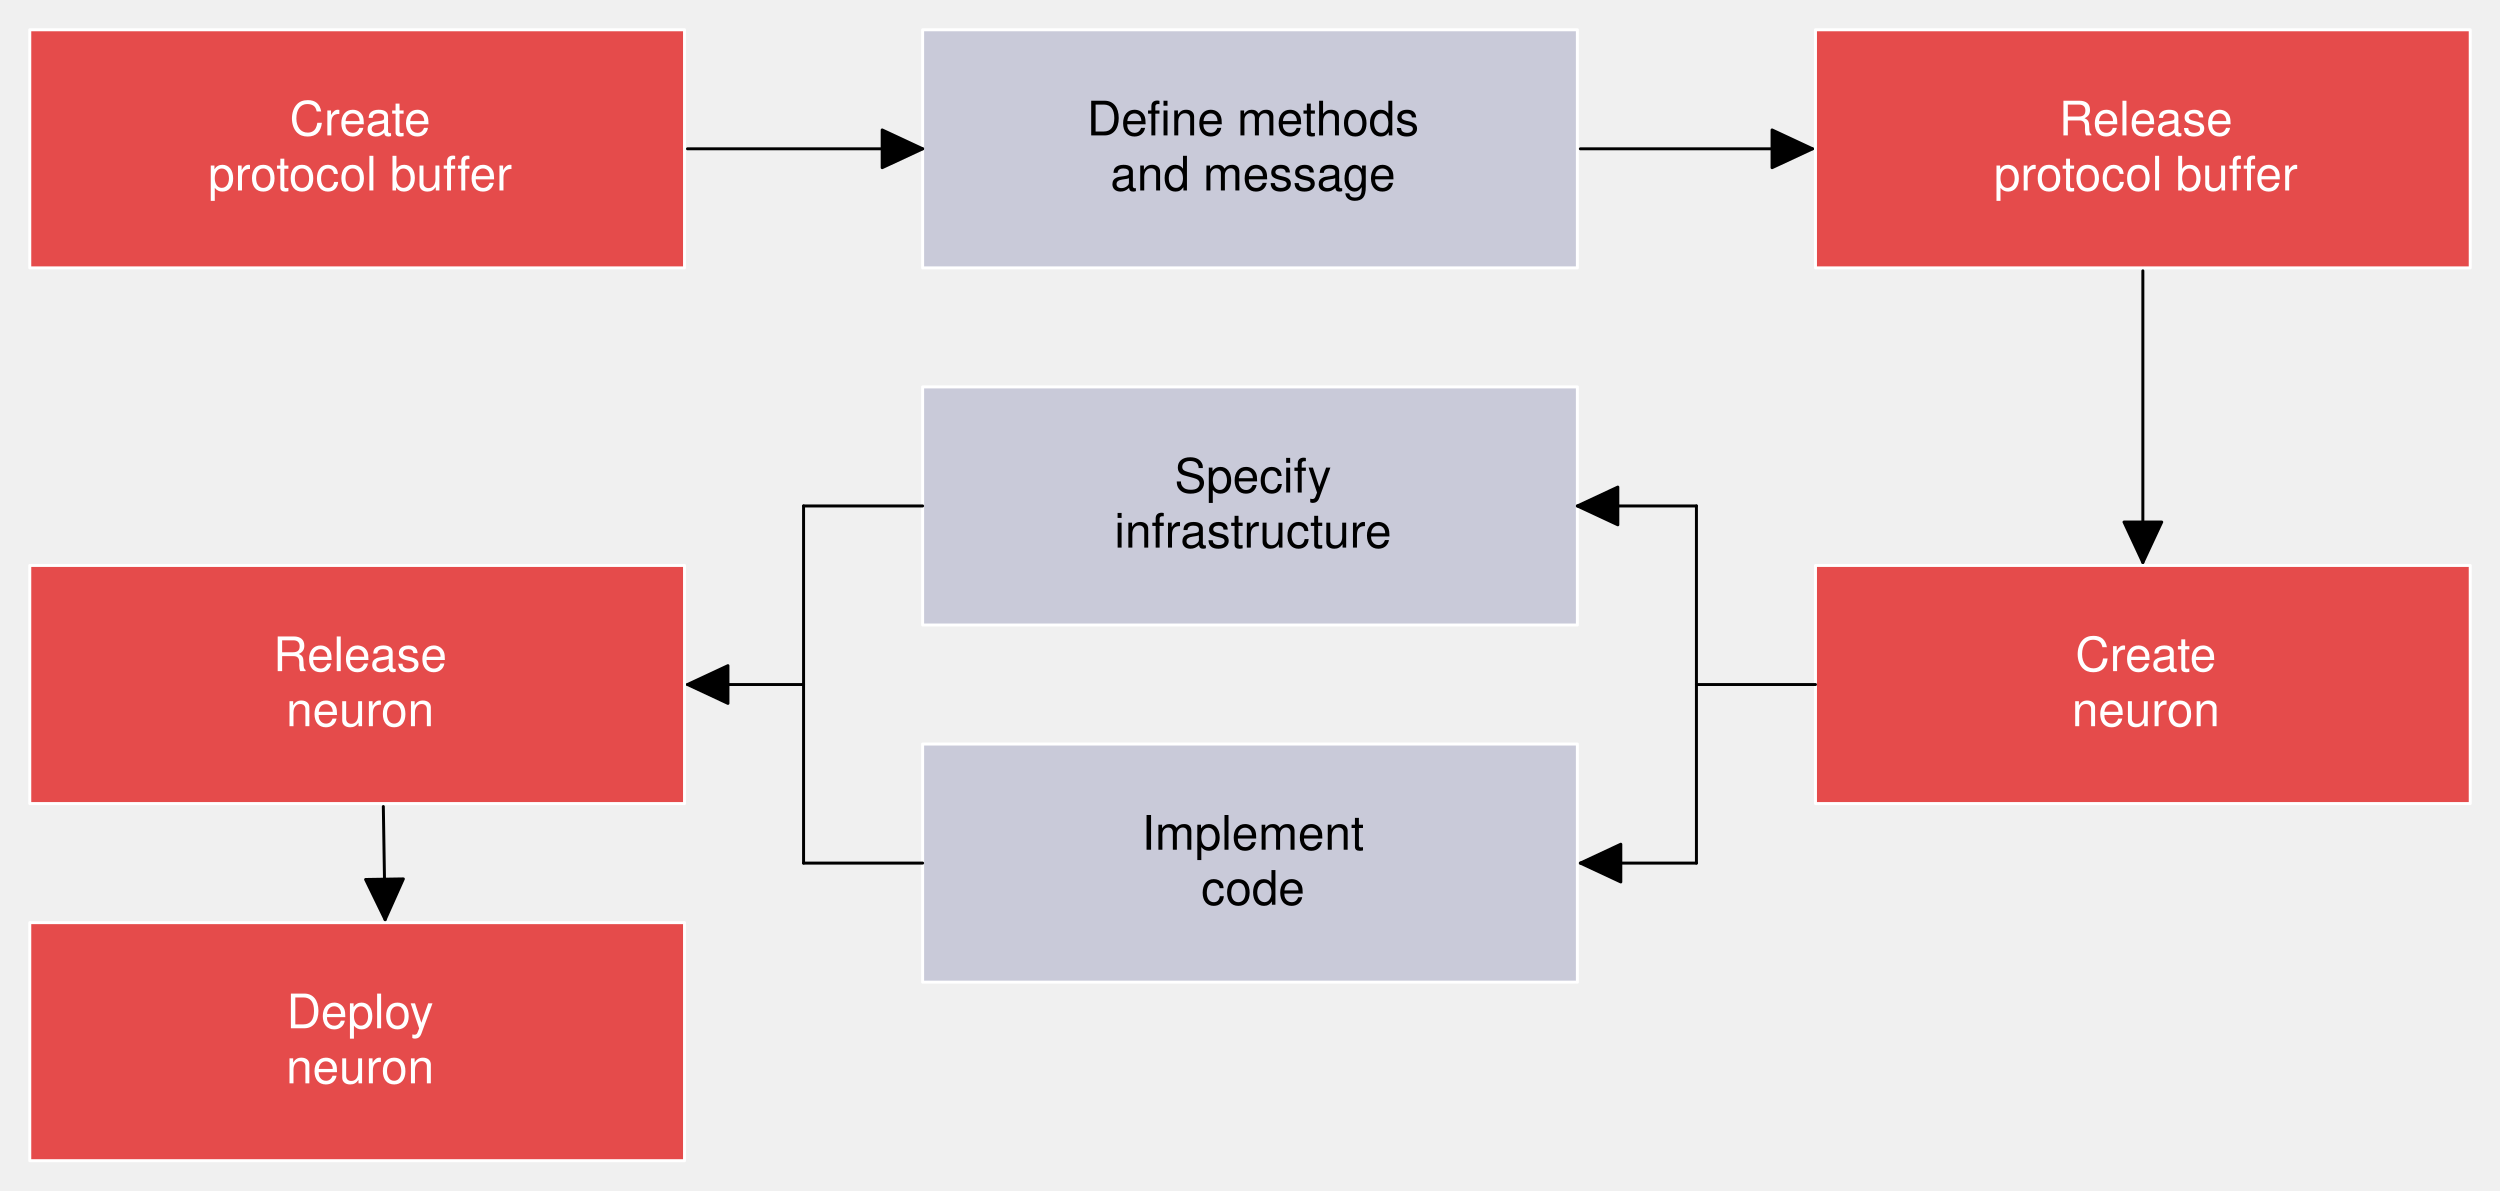
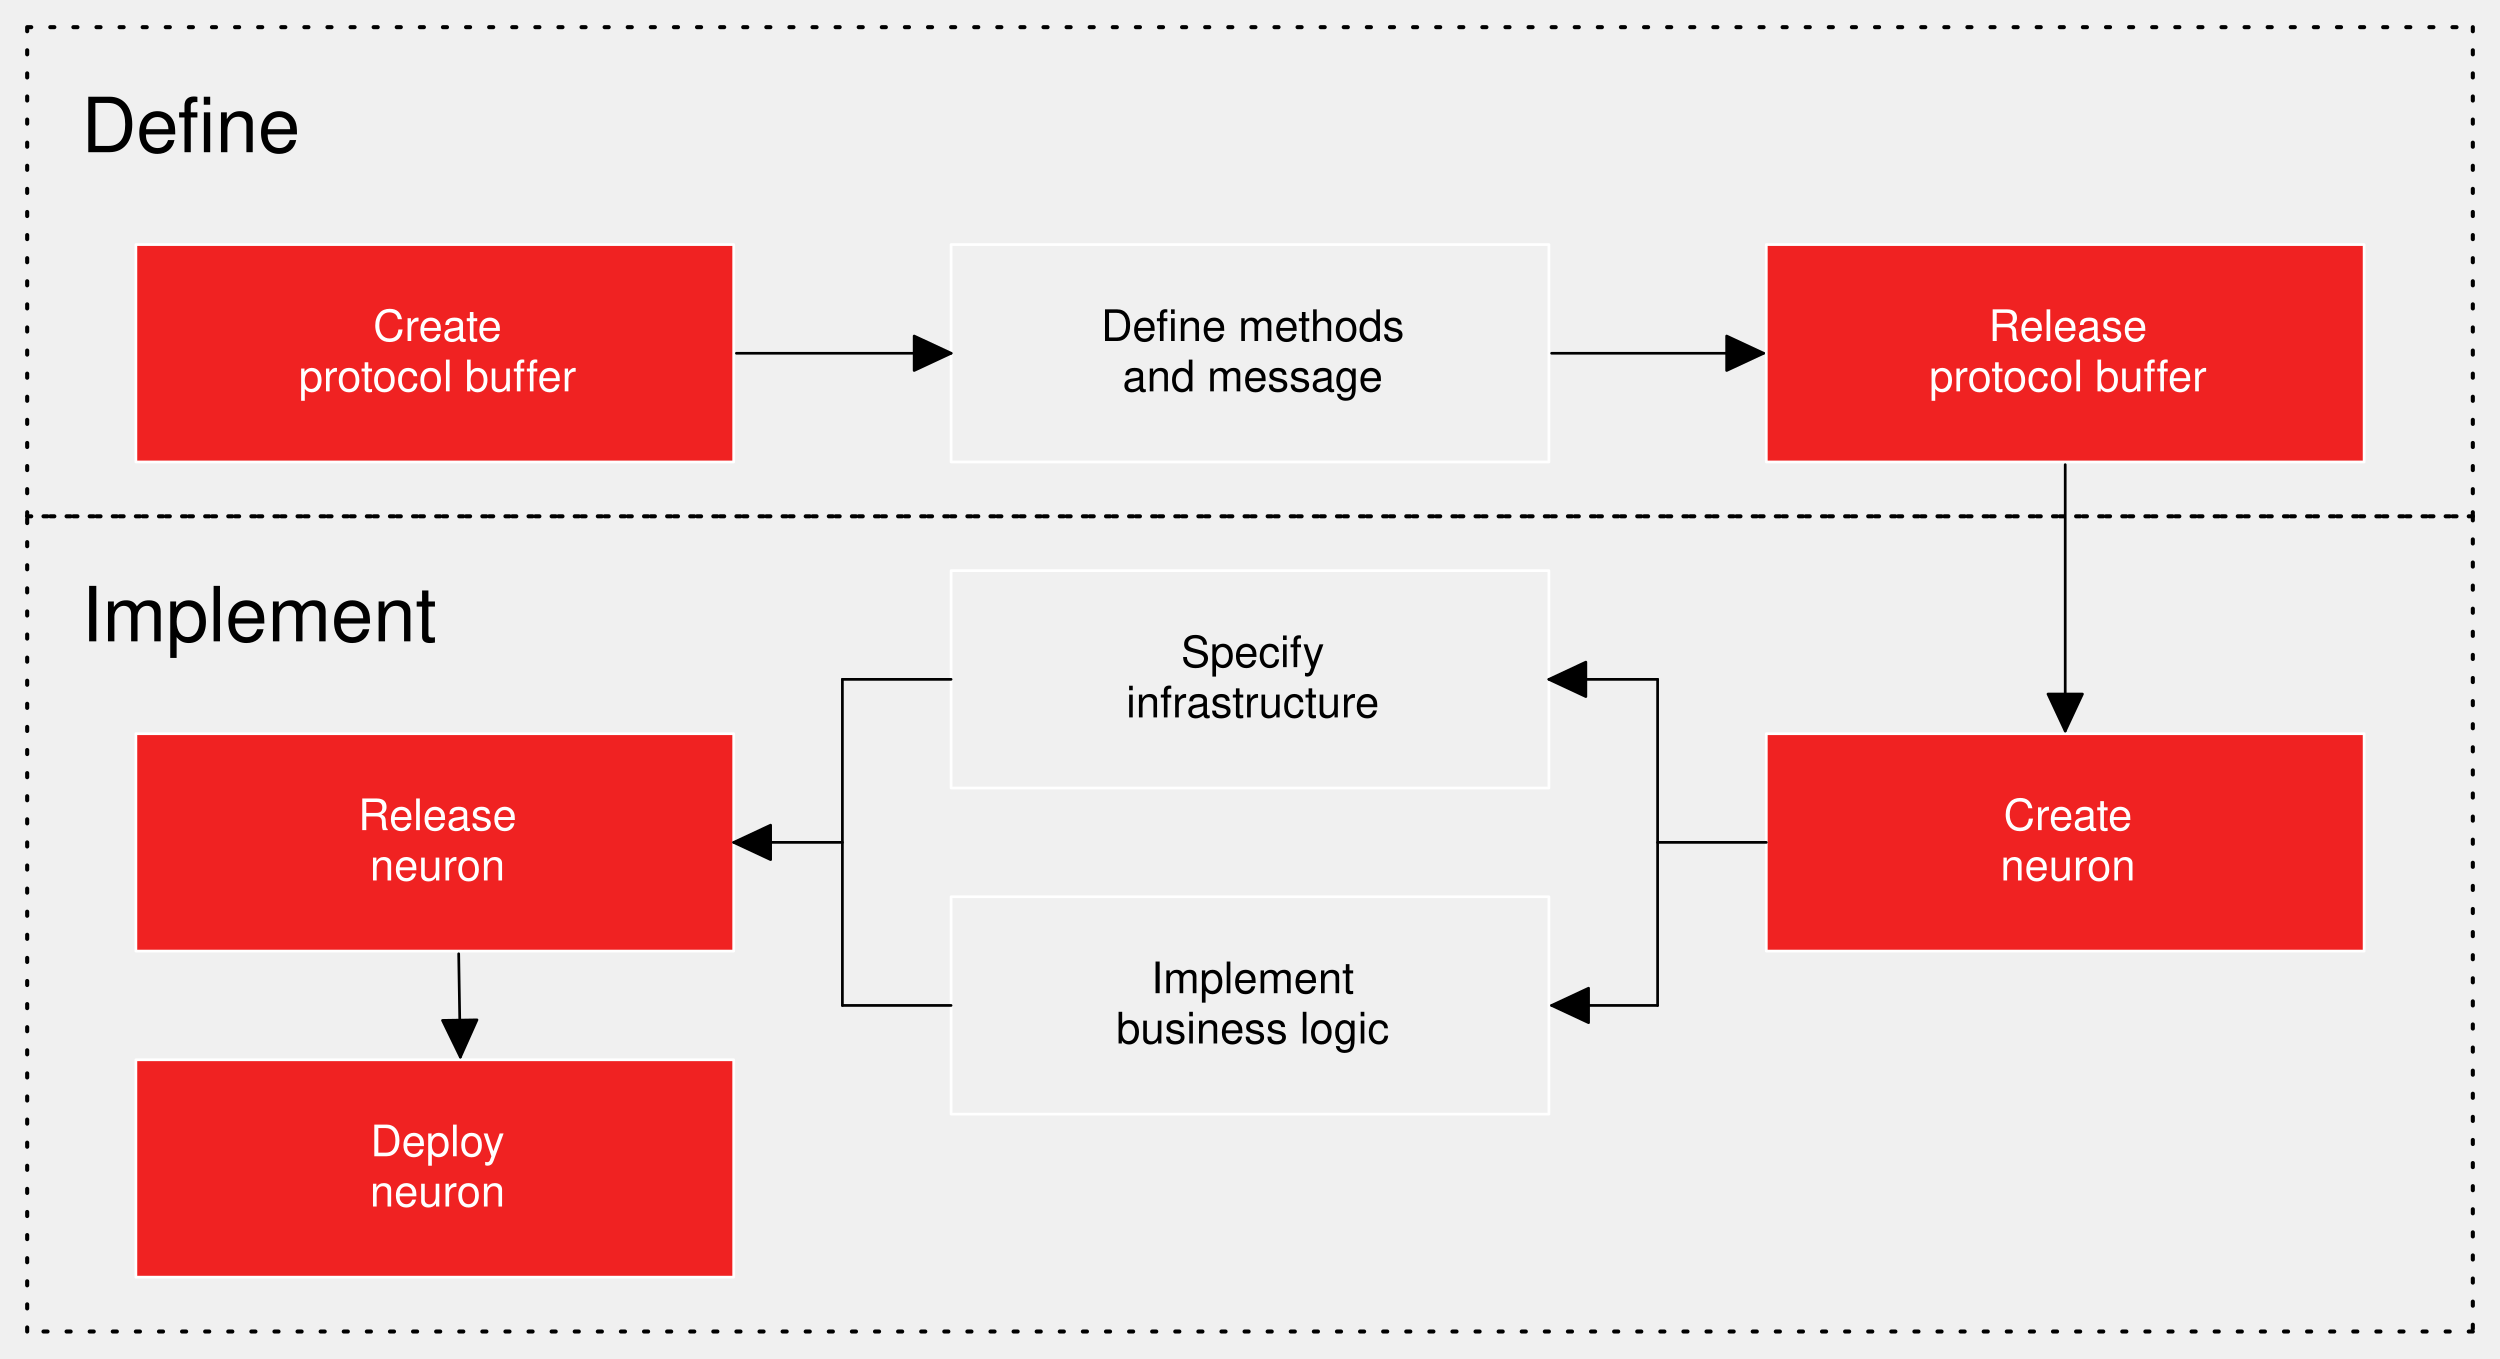
- <svg xmlns="http://www.w3.org/2000/svg" version="1.1" viewBox="0 0 840 400" width="840" height="400">
+ <svg xmlns="http://www.w3.org/2000/svg" version="1.1" viewBox="0 0 920 500" width="2760" height="1500">
  <defs>
    <style>
      @font-face {
        font-family: "Virgil";
        src: url("https://excalidraw.com/Virgil.woff2");
      }
      @font-face {
        font-family: "Cascadia";
        src: url("https://excalidraw.com/Cascadia.woff2");
      }
    </style>
  </defs>
-   <g stroke-linecap="round" transform="translate(10 10) rotate(0 110 40)">
-     <path d="M0 0 L220 0 L220 80 L0 80" stroke="none" stroke-width="0" fill="#e54b4b" />
+   <g stroke-linecap="round" transform="translate(10 10) rotate(0 450 90)">
+     <path d="M0 0 C273.97 0, 547.94 0, 900 0 M900 0 C900 55.89, 900 111.79, 900 180 M900 180 C608.77 180, 317.55 180, 0 180 M0 180 C0 121.95, 0 63.9, 0 0" stroke="#000000" stroke-width="1.5" fill="none" stroke-dasharray="1.5 7" />
+   </g>
+   <g stroke-linecap="round" transform="translate(10 190) rotate(0 450 150)">
+     <path d="M0 0 C234.47 0, 468.94 0, 900 0 M900 0 C900 81.38, 900 162.75, 900 300 M900 300 C694.76 300, 489.51 300, 0 300 M0 300 C0 210.85, 0 121.71, 0 0" stroke="#000000" stroke-width="1.5" fill="none" stroke-dasharray="1.5 7" />
+   </g>
+   <g stroke-linecap="round" transform="translate(50 90) rotate(0 110 40)">
+     <path d="M0 0 L220 0 L220 80 L0 80" stroke="none" stroke-width="0" fill="#f02222" />
    <path d="M0 0 C64.75 0, 129.5 0, 220 0 M0 0 C83.72 0, 167.45 0, 220 0 M220 0 C220 21.47, 220 42.94, 220 80 M220 0 C220 30.02, 220 60.04, 220 80 M220 80 C150.85 80, 81.71 80, 0 80 M220 80 C154.1 80, 88.2 80, 0 80 M0 80 C0 63.64, 0 47.28, 0 0 M0 80 C0 52.08, 0 24.17, 0 0" stroke="#fff" stroke-width="1" fill="none" />
  </g>
-   <g transform="translate(70 30) rotate(0 51 18.5)">
+   <g transform="translate(110 110) rotate(0 51 18.5)">
    <text x="51" y="15.5" font-family="Helvetica, Segoe UI Emoji" font-size="16px" fill="#fff" text-anchor="middle" style="white-space: pre;" direction="ltr">Create </text>
    <text x="51" y="34" font-family="Helvetica, Segoe UI Emoji" font-size="16px" fill="#fff" text-anchor="middle" style="white-space: pre;" direction="ltr">protocol buffer</text>
  </g>
-   <g stroke-linecap="round" transform="translate(10 190) rotate(0 110 40)">
-     <path d="M0 0 L220 0 L220 80 L0 80" stroke="none" stroke-width="0" fill="#e54b4b" />
+   <g stroke-linecap="round" transform="translate(50 270) rotate(0 110 40)">
+     <path d="M0 0 L220 0 L220 80 L0 80" stroke="none" stroke-width="0" fill="#f02222" />
    <path d="M0 0 C83.58 0, 167.15 0, 220 0 M0 0 C60.49 0, 120.98 0, 220 0 M220 0 C220 20.17, 220 40.35, 220 80 M220 0 C220 29.49, 220 58.98, 220 80 M220 80 C144.78 80, 69.55 80, 0 80 M220 80 C154.49 80, 88.99 80, 0 80 M0 80 C0 58.06, 0 36.11, 0 0 M0 80 C0 51.47, 0 22.94, 0 0" stroke="#fff" stroke-width="1" fill="none" />
  </g>
-   <g transform="translate(91.5 210) rotate(0 29.5 18.5)">
+   <g transform="translate(131.5 290) rotate(0 29.5 18.5)">
    <text x="29.5" y="15.5" font-family="Helvetica, Segoe UI Emoji" font-size="16px" fill="#fff" text-anchor="middle" style="white-space: pre;" direction="ltr">Release</text>
    <text x="29.5" y="34" font-family="Helvetica, Segoe UI Emoji" font-size="16px" fill="#fff" text-anchor="middle" style="white-space: pre;" direction="ltr">neuron</text>
  </g>
-   <g stroke-linecap="round" transform="translate(10 310) rotate(0 110 40)">
-     <path d="M0 0 L220 0 L220 80 L0 80" stroke="none" stroke-width="0" fill="#e54b4b" />
+   <g stroke-linecap="round" transform="translate(50 390) rotate(0 110 40)">
+     <path d="M0 0 L220 0 L220 80 L0 80" stroke="none" stroke-width="0" fill="#f02222" />
    <path d="M0 0 C48.8 0, 97.6 0, 220 0 M0 0 C76.05 0, 152.09 0, 220 0 M220 0 C220 21.8, 220 43.6, 220 80 M220 0 C220 29.79, 220 59.58, 220 80 M220 80 C173.76 80, 127.52 80, 0 80 M220 80 C152.92 80, 85.84 80, 0 80 M0 80 C0 63.03, 0 46.07, 0 0 M0 80 C0 51.27, 0 22.55, 0 0" stroke="#fff" stroke-width="1" fill="none" />
  </g>
-   <g transform="translate(96 330) rotate(0 25 18.5)">
+   <g transform="translate(136 410) rotate(0 25 18.5)">
    <text x="25" y="15.5" font-family="Helvetica, Segoe UI Emoji" font-size="16px" fill="#fff" text-anchor="middle" style="white-space: pre;" direction="ltr">Deploy</text>
    <text x="25" y="34" font-family="Helvetica, Segoe UI Emoji" font-size="16px" fill="#fff" text-anchor="middle" style="white-space: pre;" direction="ltr">neuron</text>
  </g>
-   <g stroke-linecap="round" transform="translate(310 10) rotate(0 110 40)">
-     <path d="M0 0 L220 0 L220 80 L0 80" stroke="none" stroke-width="0" fill="#c9cad9" />
+   <g stroke-linecap="round" transform="translate(350 90) rotate(0 110 40)">
+     <path d="M0 0 L220 0 L220 80 L0 80" stroke="none" stroke-width="0" fill="#f0f0f0" />
    <path d="M0 0 C65.35 0, 130.7 0, 220 0 M0 0 C76.41 0, 152.83 0, 220 0 M220 0 C220 20.6, 220 41.19, 220 80 M220 0 C220 21.07, 220 42.15, 220 80 M220 80 C136.24 80, 52.47 80, 0 80 M220 80 C148.69 80, 77.37 80, 0 80 M0 80 C0 63.39, 0 46.77, 0 0 M0 80 C0 59.33, 0 38.67, 0 0" stroke="#fff" stroke-width="1" fill="none" />
  </g>
-   <g transform="translate(362.5 30) rotate(0 58.5 18.5)">
+   <g transform="translate(402.5 110) rotate(0 58.5 18.5)">
    <text x="58.5" y="15.5" font-family="Helvetica, Segoe UI Emoji" font-size="16px" fill="#000" text-anchor="middle" style="white-space: pre;" direction="ltr">Define methods </text>
    <text x="58.5" y="34" font-family="Helvetica, Segoe UI Emoji" font-size="16px" fill="#000" text-anchor="middle" style="white-space: pre;" direction="ltr">and message</text>
  </g>
-   <g stroke-linecap="round" transform="translate(610 10) rotate(0 110 40)">
-     <path d="M0 0 L220 0 L220 80 L0 80" stroke="none" stroke-width="0" fill="#e54b4b" />
+   <g stroke-linecap="round" transform="translate(650 90) rotate(0 110 40)">
+     <path d="M0 0 L220 0 L220 80 L0 80" stroke="none" stroke-width="0" fill="#f02222" />
    <path d="M0 0 C45.38 0, 90.77 0, 220 0 M0 0 C85.31 0, 170.62 0, 220 0 M220 0 C220 23.1, 220 46.21, 220 80 M220 0 C220 27.27, 220 54.54, 220 80 M220 80 C168.16 80, 116.33 80, 0 80 M220 80 C146.31 80, 72.62 80, 0 80 M0 80 C0 48.08, 0 16.16, 0 0 M0 80 C0 63.14, 0 46.27, 0 0" stroke="#fff" stroke-width="1" fill="none" />
  </g>
-   <g transform="translate(670 30) rotate(0 51 18.5)">
+   <g transform="translate(710 110) rotate(0 51 18.5)">
    <text x="51" y="15.5" font-family="Helvetica, Segoe UI Emoji" font-size="16px" fill="#fff" text-anchor="middle" style="white-space: pre;" direction="ltr">Release</text>
    <text x="51" y="34" font-family="Helvetica, Segoe UI Emoji" font-size="16px" fill="#fff" text-anchor="middle" style="white-space: pre;" direction="ltr">protocol buffer</text>
  </g>
-   <g stroke-linecap="round" transform="translate(610 190) rotate(0 110 40)">
-     <path d="M0 0 L220 0 L220 80 L0 80" stroke="none" stroke-width="0" fill="#e54b4b" />
+   <g stroke-linecap="round" transform="translate(650 270) rotate(0 110 40)">
+     <path d="M0 0 L220 0 L220 80 L0 80" stroke="none" stroke-width="0" fill="#f02222" />
    <path d="M0 0 C74.26 0, 148.52 0, 220 0 M0 0 C63.42 0, 126.84 0, 220 0 M220 0 C220 30.66, 220 61.32, 220 80 M220 0 C220 26.29, 220 52.57, 220 80 M220 80 C144.68 80, 69.37 80, 0 80 M220 80 C140.48 80, 60.95 80, 0 80 M0 80 C0 57.31, 0 34.61, 0 0 M0 80 C0 52.99, 0 25.98, 0 0" stroke="#fff" stroke-width="1" fill="none" />
  </g>
-   <g transform="translate(696 210) rotate(0 25 18.5)">
+   <g transform="translate(736 290) rotate(0 25 18.5)">
    <text x="25" y="15.5" font-family="Helvetica, Segoe UI Emoji" font-size="16px" fill="#fff" text-anchor="middle" style="white-space: pre;" direction="ltr">Create</text>
    <text x="25" y="34" font-family="Helvetica, Segoe UI Emoji" font-size="16px" fill="#fff" text-anchor="middle" style="white-space: pre;" direction="ltr">neuron</text>
  </g>
-   <g stroke-linecap="round" transform="translate(310 130) rotate(0 110 40)">
-     <path d="M0 0 L220 0 L220 80 L0 80" stroke="none" stroke-width="0" fill="#c9cad9" />
+   <g stroke-linecap="round" transform="translate(350 210) rotate(0 110 40)">
+     <path d="M0 0 L220 0 L220 80 L0 80" stroke="none" stroke-width="0" fill="#f0f0f0" />
    <path d="M0 0 C68.89 0, 137.78 0, 220 0 M0 0 C78.94 0, 157.88 0, 220 0 M220 0 C220 17.07, 220 34.13, 220 80 M220 0 C220 31.33, 220 62.65, 220 80 M220 80 C166.6 80, 113.2 80, 0 80 M220 80 C142.93 80, 65.85 80, 0 80 M0 80 C0 53.25, 0 26.5, 0 0 M0 80 C0 48.27, 0 16.54, 0 0" stroke="#fff" stroke-width="1" fill="none" />
  </g>
-   <g transform="translate(374.5 150) rotate(0 46.5 18.5)">
+   <g transform="translate(414.5 230) rotate(0 46.5 18.5)">
    <text x="46.5" y="15.5" font-family="Helvetica, Segoe UI Emoji" font-size="16px" fill="#000" text-anchor="middle" style="white-space: pre;" direction="ltr">Specify</text>
    <text x="46.5" y="34" font-family="Helvetica, Segoe UI Emoji" font-size="16px" fill="#000" text-anchor="middle" style="white-space: pre;" direction="ltr">infrastructure</text>
  </g>
-   <g stroke-linecap="round" transform="translate(310 250) rotate(0 110 40)">
-     <path d="M0 0 L220 0 L220 80 L0 80" stroke="none" stroke-width="0" fill="#c9cad9" />
+   <g stroke-linecap="round" transform="translate(350 330) rotate(0 110 40)">
+     <path d="M0 0 L220 0 L220 80 L0 80" stroke="none" stroke-width="0" fill="#f0f0f0" />
    <path d="M0 0 C52.25 0, 104.51 0, 220 0 M0 0 C63.35 0, 126.69 0, 220 0 M220 0 C220 23.56, 220 47.11, 220 80 M220 0 C220 21.79, 220 43.58, 220 80 M220 80 C150.27 80, 80.54 80, 0 80 M220 80 C134.16 80, 48.33 80, 0 80 M0 80 C0 59.96, 0 39.92, 0 0 M0 80 C0 48.77, 0 17.53, 0 0" stroke="#fff" stroke-width="1" fill="none" />
  </g>
-   <g transform="translate(383.5 270) rotate(0 37.5 18.5)">
-     <text x="37.5" y="15.5" font-family="Helvetica, Segoe UI Emoji" font-size="16px" fill="#000" text-anchor="middle" style="white-space: pre;" direction="ltr">Implement</text>
-     <text x="37.5" y="34" font-family="Helvetica, Segoe UI Emoji" font-size="16px" fill="#000" text-anchor="middle" style="white-space: pre;" direction="ltr">code</text>
+   <g transform="translate(410 350) rotate(0 51 18.5)">
+     <text x="51" y="15.5" font-family="Helvetica, Segoe UI Emoji" font-size="16px" fill="#000" text-anchor="middle" style="white-space: pre;" direction="ltr">Implement</text>
+     <text x="51" y="34" font-family="Helvetica, Segoe UI Emoji" font-size="16px" fill="#000" text-anchor="middle" style="white-space: pre;" direction="ltr">business logic</text>
  </g>
  <g stroke-linecap="round">
-     <g transform="translate(231 50) rotate(0 39.5 0)">
+     <g transform="translate(271 130) rotate(0 39.5 0)">
      <path d="M0 0 C13.17 0, 65.83 0, 79 0 M0 0 C13.17 0, 65.83 0, 79 0" stroke="#000000" stroke-width="1" fill="none" />
    </g>
-     <g transform="translate(231 50) rotate(0 39.5 0)">
+     <g transform="translate(271 130) rotate(0 39.5 0)">
      <path d="M79 0 L65.41 6.34 L65.41 -6.34 L79 0" stroke="none" stroke-width="0" fill="#000000" fill-rule="evenodd" />
      <path d="M79 0 C75.4 1.68, 71.79 3.36, 65.41 6.34 M79 0 C73.93 2.37, 68.85 4.73, 65.41 6.34 M65.41 6.34 C65.41 2.12, 65.41 -2.1, 65.41 -6.34 M65.41 6.34 C65.41 2.33, 65.41 -1.69, 65.41 -6.34 M65.41 -6.34 C68.17 -5.05, 70.93 -3.76, 79 0 M65.41 -6.34 C69.19 -4.58, 72.97 -2.81, 79 0 M79 0 C79 0, 79 0, 79 0 M79 0 C79 0, 79 0, 79 0" stroke="#000000" stroke-width="1" fill="none" />
    </g>
  </g>
  <g stroke-linecap="round">
-     <g transform="translate(531 50) rotate(0 39 0)">
+     <g transform="translate(571 130) rotate(0 39 0)">
      <path d="M0 0 C13 0, 65 0, 78 0 M0 0 C13 0, 65 0, 78 0" stroke="#000000" stroke-width="1" fill="none" />
    </g>
-     <g transform="translate(531 50) rotate(0 39 0)">
+     <g transform="translate(571 130) rotate(0 39 0)">
      <path d="M78 0 L64.41 6.34 L64.41 -6.34 L78 0" stroke="none" stroke-width="0" fill="#000000" fill-rule="evenodd" />
      <path d="M78 0 C72.65 2.5, 67.3 4.99, 64.41 6.34 M78 0 C74.27 1.74, 70.55 3.47, 64.41 6.34 M64.41 6.34 C64.41 2.56, 64.41 -1.22, 64.41 -6.34 M64.41 6.34 C64.41 2.09, 64.41 -2.17, 64.41 -6.34 M64.41 -6.34 C67.41 -4.94, 70.42 -3.54, 78 0 M64.41 -6.34 C68.03 -4.65, 71.66 -2.96, 78 0 M78 0 C78 0, 78 0, 78 0 M78 0 C78 0, 78 0, 78 0" stroke="#000000" stroke-width="1" fill="none" />
    </g>
  </g>
  <g stroke-linecap="round">
-     <g transform="translate(720 91) rotate(0 0 49)">
+     <g transform="translate(760 171) rotate(0 0 49)">
      <path d="M0 0 C0 16.33, 0 81.67, 0 98 M0 0 C0 16.33, 0 81.67, 0 98" stroke="#000000" stroke-width="1" fill="none" />
    </g>
-     <g transform="translate(720 91) rotate(0 0 49)">
+     <g transform="translate(760 171) rotate(0 0 49)">
      <path d="M0 98 L-6.34 84.41 L6.34 84.41 L0 98" stroke="none" stroke-width="0" fill="#000000" fill-rule="evenodd" />
      <path d="M0 98 C-1.97 93.78, -3.93 89.56, -6.34 84.41 M0 98 C-1.67 94.41, -3.34 90.83, -6.34 84.41 M-6.34 84.41 C-3.11 84.41, 0.12 84.41, 6.34 84.41 M-6.34 84.41 C-3.41 84.41, -0.49 84.41, 6.34 84.41 M6.34 84.41 C4 89.42, 1.66 94.44, 0 98 M6.34 84.41 C4.6 88.14, 2.86 91.87, 0 98 M0 98 C0 98, 0 98, 0 98 M0 98 C0 98, 0 98, 0 98" stroke="#000000" stroke-width="1" fill="none" />
    </g>
  </g>
  <g stroke-linecap="round">
-     <g transform="translate(610 230) rotate(0 -20 0)">
+     <g transform="translate(650 310) rotate(0 -20 0)">
      <path d="M0 0 C-6.67 0, -33.33 0, -40 0 M0 0 C-6.67 0, -33.33 0, -40 0" stroke="#000000" stroke-width="1" fill="none" />
    </g>
  </g>
  <g stroke-linecap="round">
-     <g transform="translate(310 170) rotate(0 -20 0)">
+     <g transform="translate(350 250) rotate(0 -20 0)">
      <path d="M0 0 C-6.67 0, -33.33 0, -40 0 M0 0 C-6.67 0, -33.33 0, -40 0" stroke="#000000" stroke-width="1" fill="none" />
    </g>
  </g>
  <g stroke-linecap="round">
-     <g transform="translate(310 290) rotate(0 -20 0)">
+     <g transform="translate(350 370) rotate(0 -20 0)">
      <path d="M0 0 C-6.67 0, -33.33 0, -40 0 M0 0 C-6.67 0, -33.33 0, -40 0" stroke="#000000" stroke-width="1" fill="none" />
    </g>
  </g>
  <g stroke-linecap="round">
-     <g transform="translate(128.7974 271) rotate(0 0.3031998 19)">
+     <g transform="translate(168.7974 351) rotate(0 0.3031998 19)">
      <path d="M0 0 C0.1 6.33, 0.51 31.67, 0.61 38 M0 0 C0.1 6.33, 0.51 31.67, 0.61 38" stroke="#000000" stroke-width="1" fill="none" />
    </g>
-     <g transform="translate(128.7974 271) rotate(0 0.3031998 19)">
+     <g transform="translate(168.7974 351) rotate(0 0.3031998 19)">
      <path d="M0.61 38 L-5.95 24.51 L6.73 24.31 L0.61 38" stroke="none" stroke-width="0" fill="#000000" fill-rule="evenodd" />
      <path d="M0.61 38 C-1.52 33.62, -3.65 29.24, -5.95 24.51 M0.61 38 C-1.19 34.3, -2.99 30.59, -5.95 24.51 M-5.95 24.51 C-1.43 24.44, 3.08 24.36, 6.73 24.31 M-5.95 24.51 C-1.38 24.44, 3.19 24.36, 6.73 24.31 M6.73 24.31 C5.14 27.85, 3.56 31.39, 0.61 38 M6.73 24.31 C5.41 27.25, 4.09 30.2, 0.61 38 M0.61 38 C0.61 38, 0.61 38, 0.61 38 M0.61 38 C0.61 38, 0.61 38, 0.61 38" stroke="#000000" stroke-width="1" fill="none" />
    </g>
  </g>
  <g stroke-linecap="round">
-     <g transform="translate(270 230) rotate(0 -19.5 0)">
-       <path d="M0 0 C-6.5 0, -32.5 0, -39 0 M0 0 C-6.5 0, -32.5 0, -39 0" stroke="#000000" stroke-width="1" fill="none" />
+     <g transform="translate(310 310) rotate(0 -20 0)">
+       <path d="M0 0 C-6.67 0, -33.33 0, -40 0 M0 0 C-6.67 0, -33.33 0, -40 0" stroke="#000000" stroke-width="1" fill="none" />
    </g>
-     <g transform="translate(270 230) rotate(0 -19.5 0)">
-       <path d="M-39 0 L-25.41 -6.34 L-25.41 6.34 L-39 0" stroke="none" stroke-width="0" fill="#000000" fill-rule="evenodd" />
-       <path d="M-39 0 C-33.59 -2.52, -28.18 -5.05, -25.41 -6.34 M-39 0 C-34.55 -2.07, -30.1 -4.15, -25.41 -6.34 M-25.41 -6.34 C-25.41 -3.75, -25.41 -1.16, -25.41 6.34 M-25.41 -6.34 C-25.41 -3.56, -25.41 -0.78, -25.41 6.34 M-25.41 6.34 C-29.5 4.43, -33.59 2.52, -39 0 M-25.41 6.34 C-30.82 3.82, -36.23 1.29, -39 0 M-39 0 C-39 0, -39 0, -39 0 M-39 0 C-39 0, -39 0, -39 0" stroke="#000000" stroke-width="1" fill="none" />
+     <g transform="translate(310 310) rotate(0 -20 0)">
+       <path d="M-40 0 L-26.41 -6.34 L-26.41 6.34 L-40 0" stroke="none" stroke-width="0" fill="#000000" fill-rule="evenodd" />
+       <path d="M-40 0 C-34.59 -2.52, -29.18 -5.05, -26.41 -6.34 M-40 0 C-35.55 -2.07, -31.1 -4.15, -26.41 -6.34 M-26.41 -6.34 C-26.41 -3.75, -26.41 -1.16, -26.41 6.34 M-26.41 -6.34 C-26.41 -3.56, -26.41 -0.78, -26.41 6.34 M-26.41 6.34 C-30.5 4.43, -34.59 2.52, -40 0 M-26.41 6.34 C-31.82 3.82, -37.23 1.29, -40 0 M-40 0 C-40 0, -40 0, -40 0 M-40 0 C-40 0, -40 0, -40 0" stroke="#000000" stroke-width="1" fill="none" />
    </g>
  </g>
  <g stroke-linecap="round">
-     <g transform="translate(570 170) rotate(0 -20 0)">
+     <g transform="translate(610 250) rotate(0 -20 0)">
      <path d="M0 0 C-6.67 0, -33.33 0, -40 0 M0 0 C-6.67 0, -33.33 0, -40 0" stroke="#000000" stroke-width="1" fill="none" />
    </g>
-     <g transform="translate(570 170) rotate(0 -20 0)">
+     <g transform="translate(610 250) rotate(0 -20 0)">
      <path d="M-40 0 L-26.41 -6.34 L-26.41 6.34 L-40 0" stroke="none" stroke-width="0" fill="#000000" fill-rule="evenodd" />
      <path d="M-40 0 C-35.34 -2.17, -30.68 -4.35, -26.41 -6.34 M-40 0 C-35.49 -2.1, -30.98 -4.21, -26.41 -6.34 M-26.41 -6.34 C-26.41 -2.51, -26.41 1.33, -26.41 6.34 M-26.41 -6.34 C-26.41 -2.15, -26.41 2.03, -26.41 6.34 M-26.41 6.34 C-29.4 4.94, -32.4 3.54, -40 0 M-26.41 6.34 C-30.36 4.5, -34.31 2.65, -40 0 M-40 0 C-40 0, -40 0, -40 0 M-40 0 C-40 0, -40 0, -40 0" stroke="#000000" stroke-width="1" fill="none" />
    </g>
  </g>
  <g stroke-linecap="round">
-     <g transform="translate(570 290) rotate(0 -19.5 0)">
+     <g transform="translate(610 370) rotate(0 -19.5 0)">
      <path d="M0 0 C-6.5 0, -32.5 0, -39 0 M0 0 C-6.5 0, -32.5 0, -39 0" stroke="#000000" stroke-width="1" fill="none" />
    </g>
-     <g transform="translate(570 290) rotate(0 -19.5 0)">
+     <g transform="translate(610 370) rotate(0 -19.5 0)">
      <path d="M-39 0 L-25.41 -6.34 L-25.41 6.34 L-39 0" stroke="none" stroke-width="0" fill="#000000" fill-rule="evenodd" />
      <path d="M-39 0 C-35.47 -1.65, -31.94 -3.29, -25.41 -6.34 M-39 0 C-35.86 -1.47, -32.71 -2.93, -25.41 -6.34 M-25.41 -6.34 C-25.41 -2.12, -25.41 2.1, -25.41 6.34 M-25.41 -6.34 C-25.41 -2.6, -25.41 1.13, -25.41 6.34 M-25.41 6.34 C-30.79 3.83, -36.17 1.32, -39 0 M-25.41 6.34 C-30.17 4.12, -34.93 1.9, -39 0 M-39 0 C-39 0, -39 0, -39 0 M-39 0 C-39 0, -39 0, -39 0" stroke="#000000" stroke-width="1" fill="none" />
    </g>
  </g>
  <g stroke-linecap="round">
-     <g transform="translate(270 170) rotate(0 0 60)">
+     <g transform="translate(310 250) rotate(0 0 60)">
      <path d="M0 0 C0 20, 0 100, 0 120 M0 0 C0 20, 0 100, 0 120" stroke="#000000" stroke-width="1" fill="none" />
    </g>
  </g>
  <g stroke-linecap="round">
-     <g transform="translate(570 170) rotate(0 0 60)">
+     <g transform="translate(610 250) rotate(0 0 60)">
      <path d="M0 0 C0 20, 0 100, 0 120 M0 0 C0 20, 0 100, 0 120" stroke="#000000" stroke-width="1" fill="none" />
    </g>
  </g>
+   <g transform="translate(30 30) rotate(0 41 16)">
+     <text x="0" y="26" font-family="Helvetica, Segoe UI Emoji" font-size="28px" fill="#000000" text-anchor="start" style="white-space: pre;" direction="ltr">Define</text>
+   </g>
+   <g transform="translate(30 210) rotate(0 66 16)">
+     <text x="0" y="26" font-family="Helvetica, Segoe UI Emoji" font-size="28px" fill="#000000" text-anchor="start" style="white-space: pre;" direction="ltr">Implement</text>
+   </g>
</svg>
